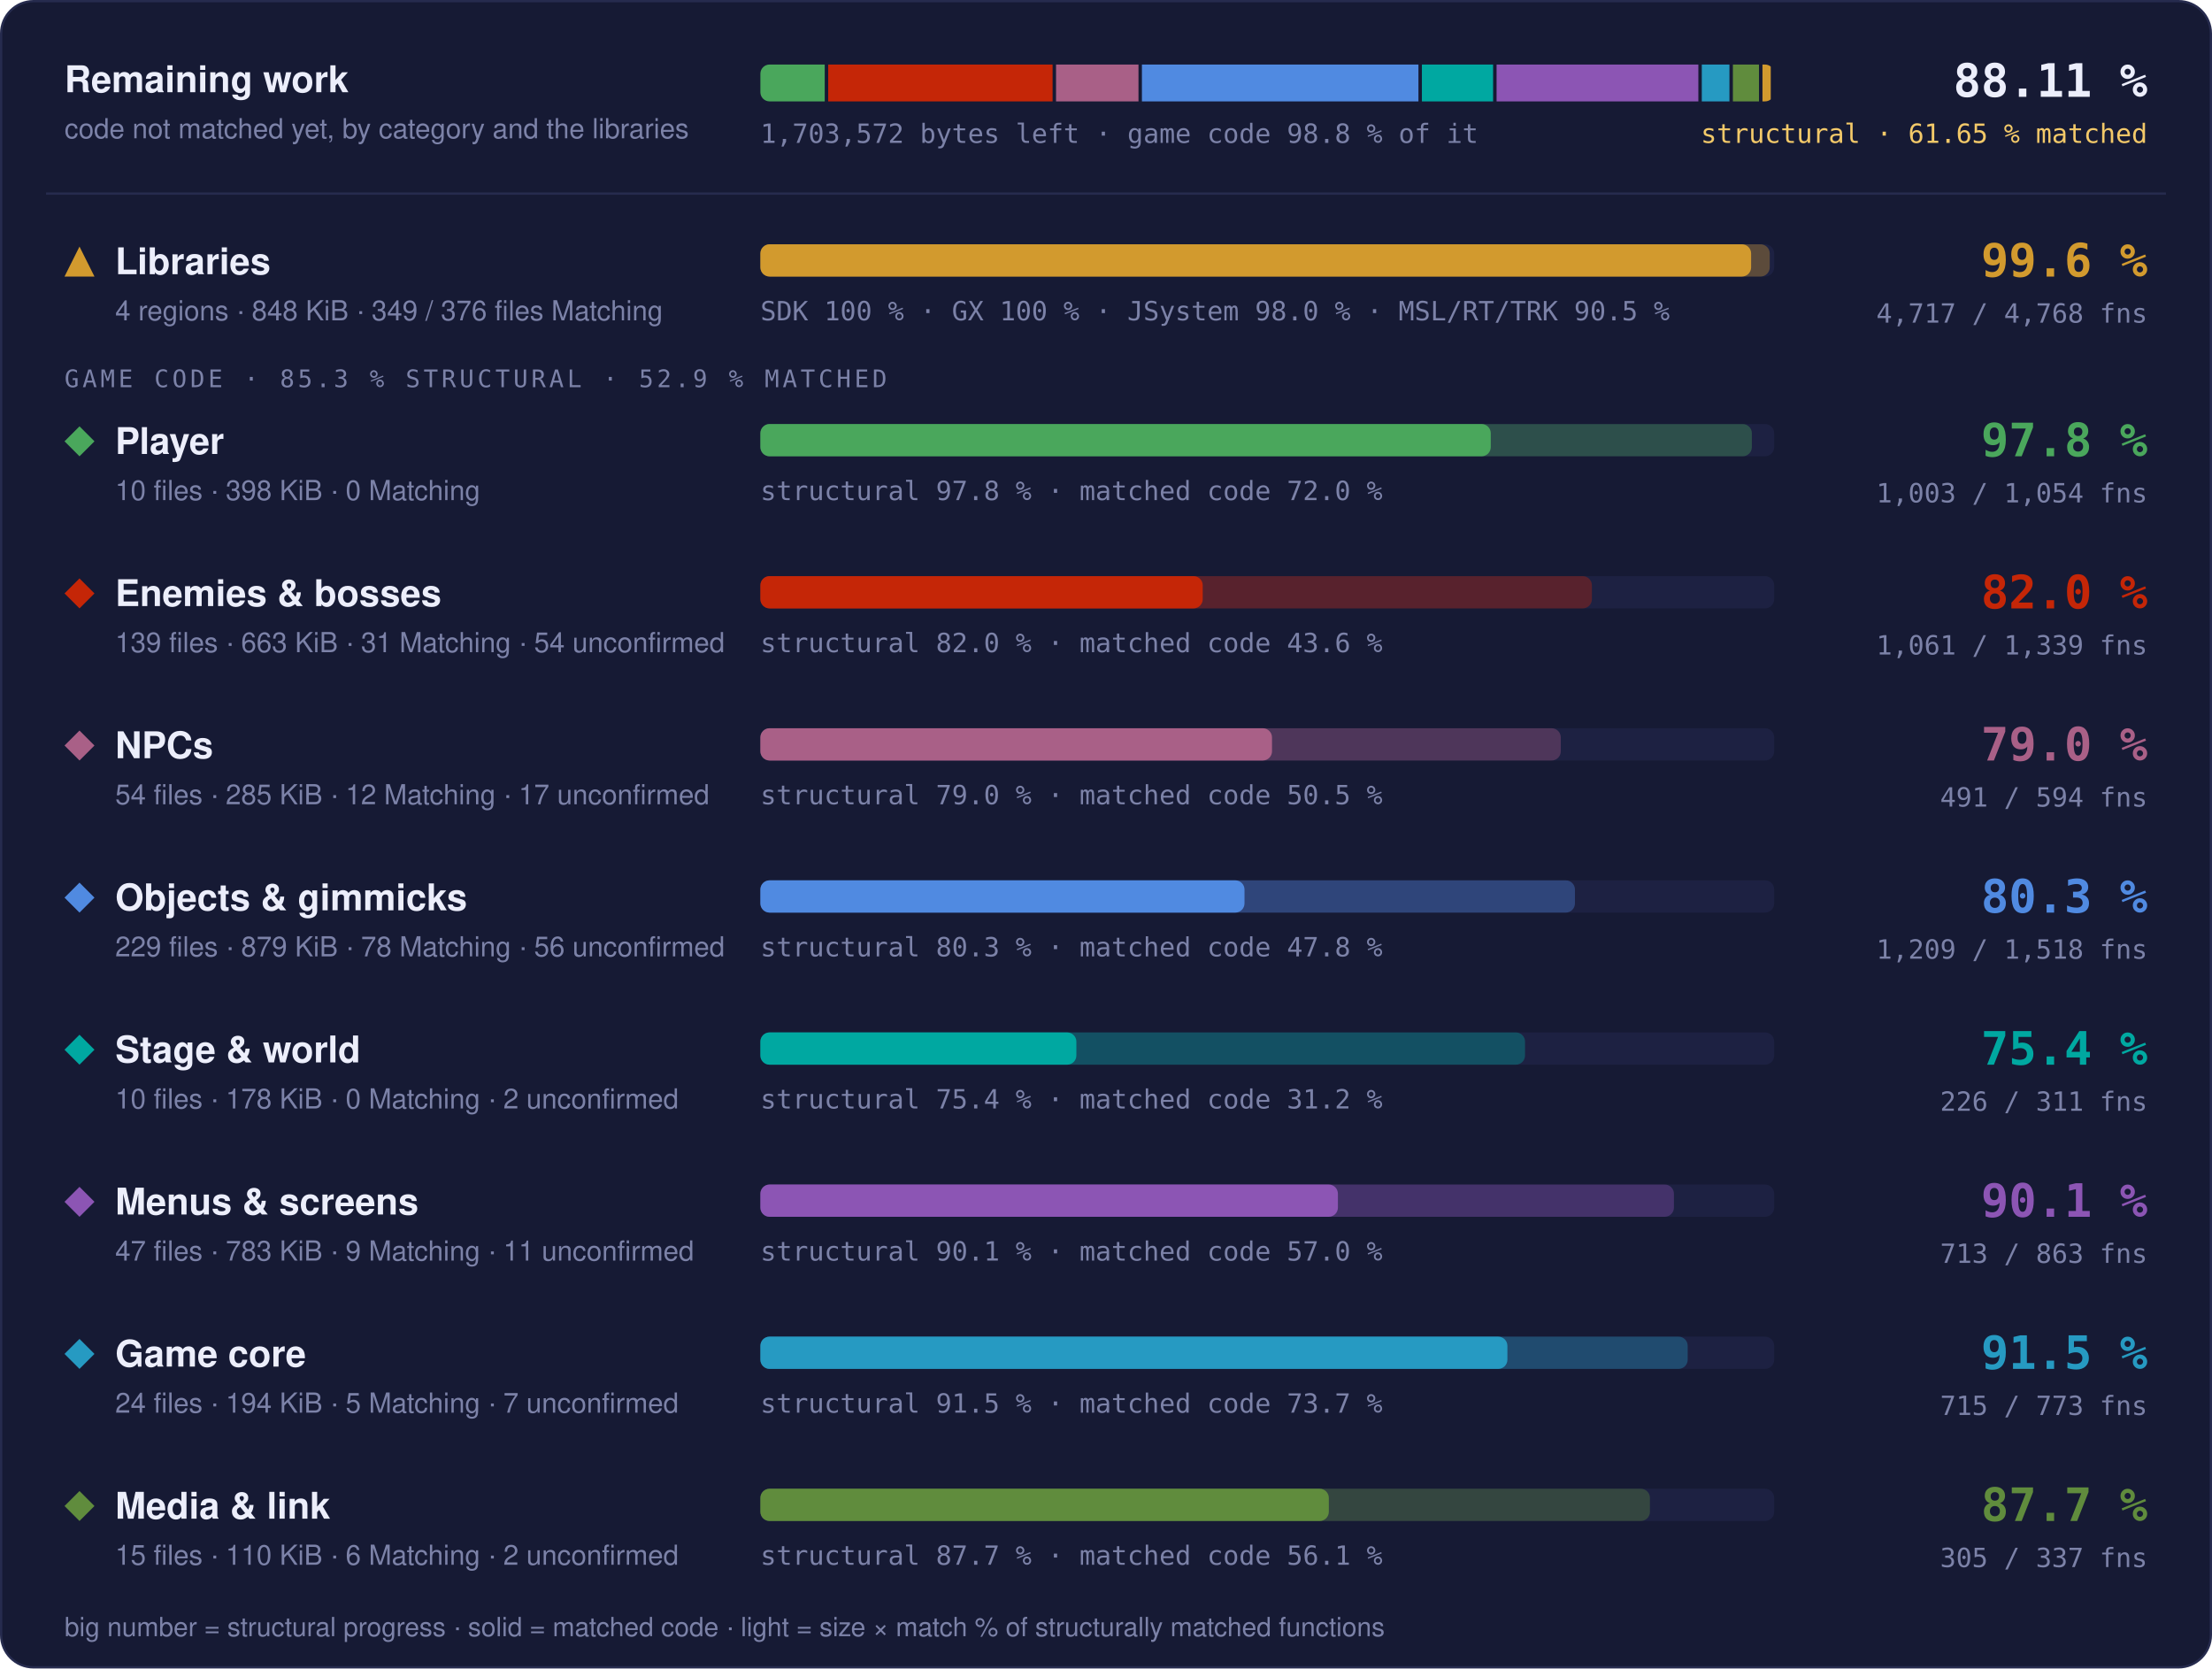
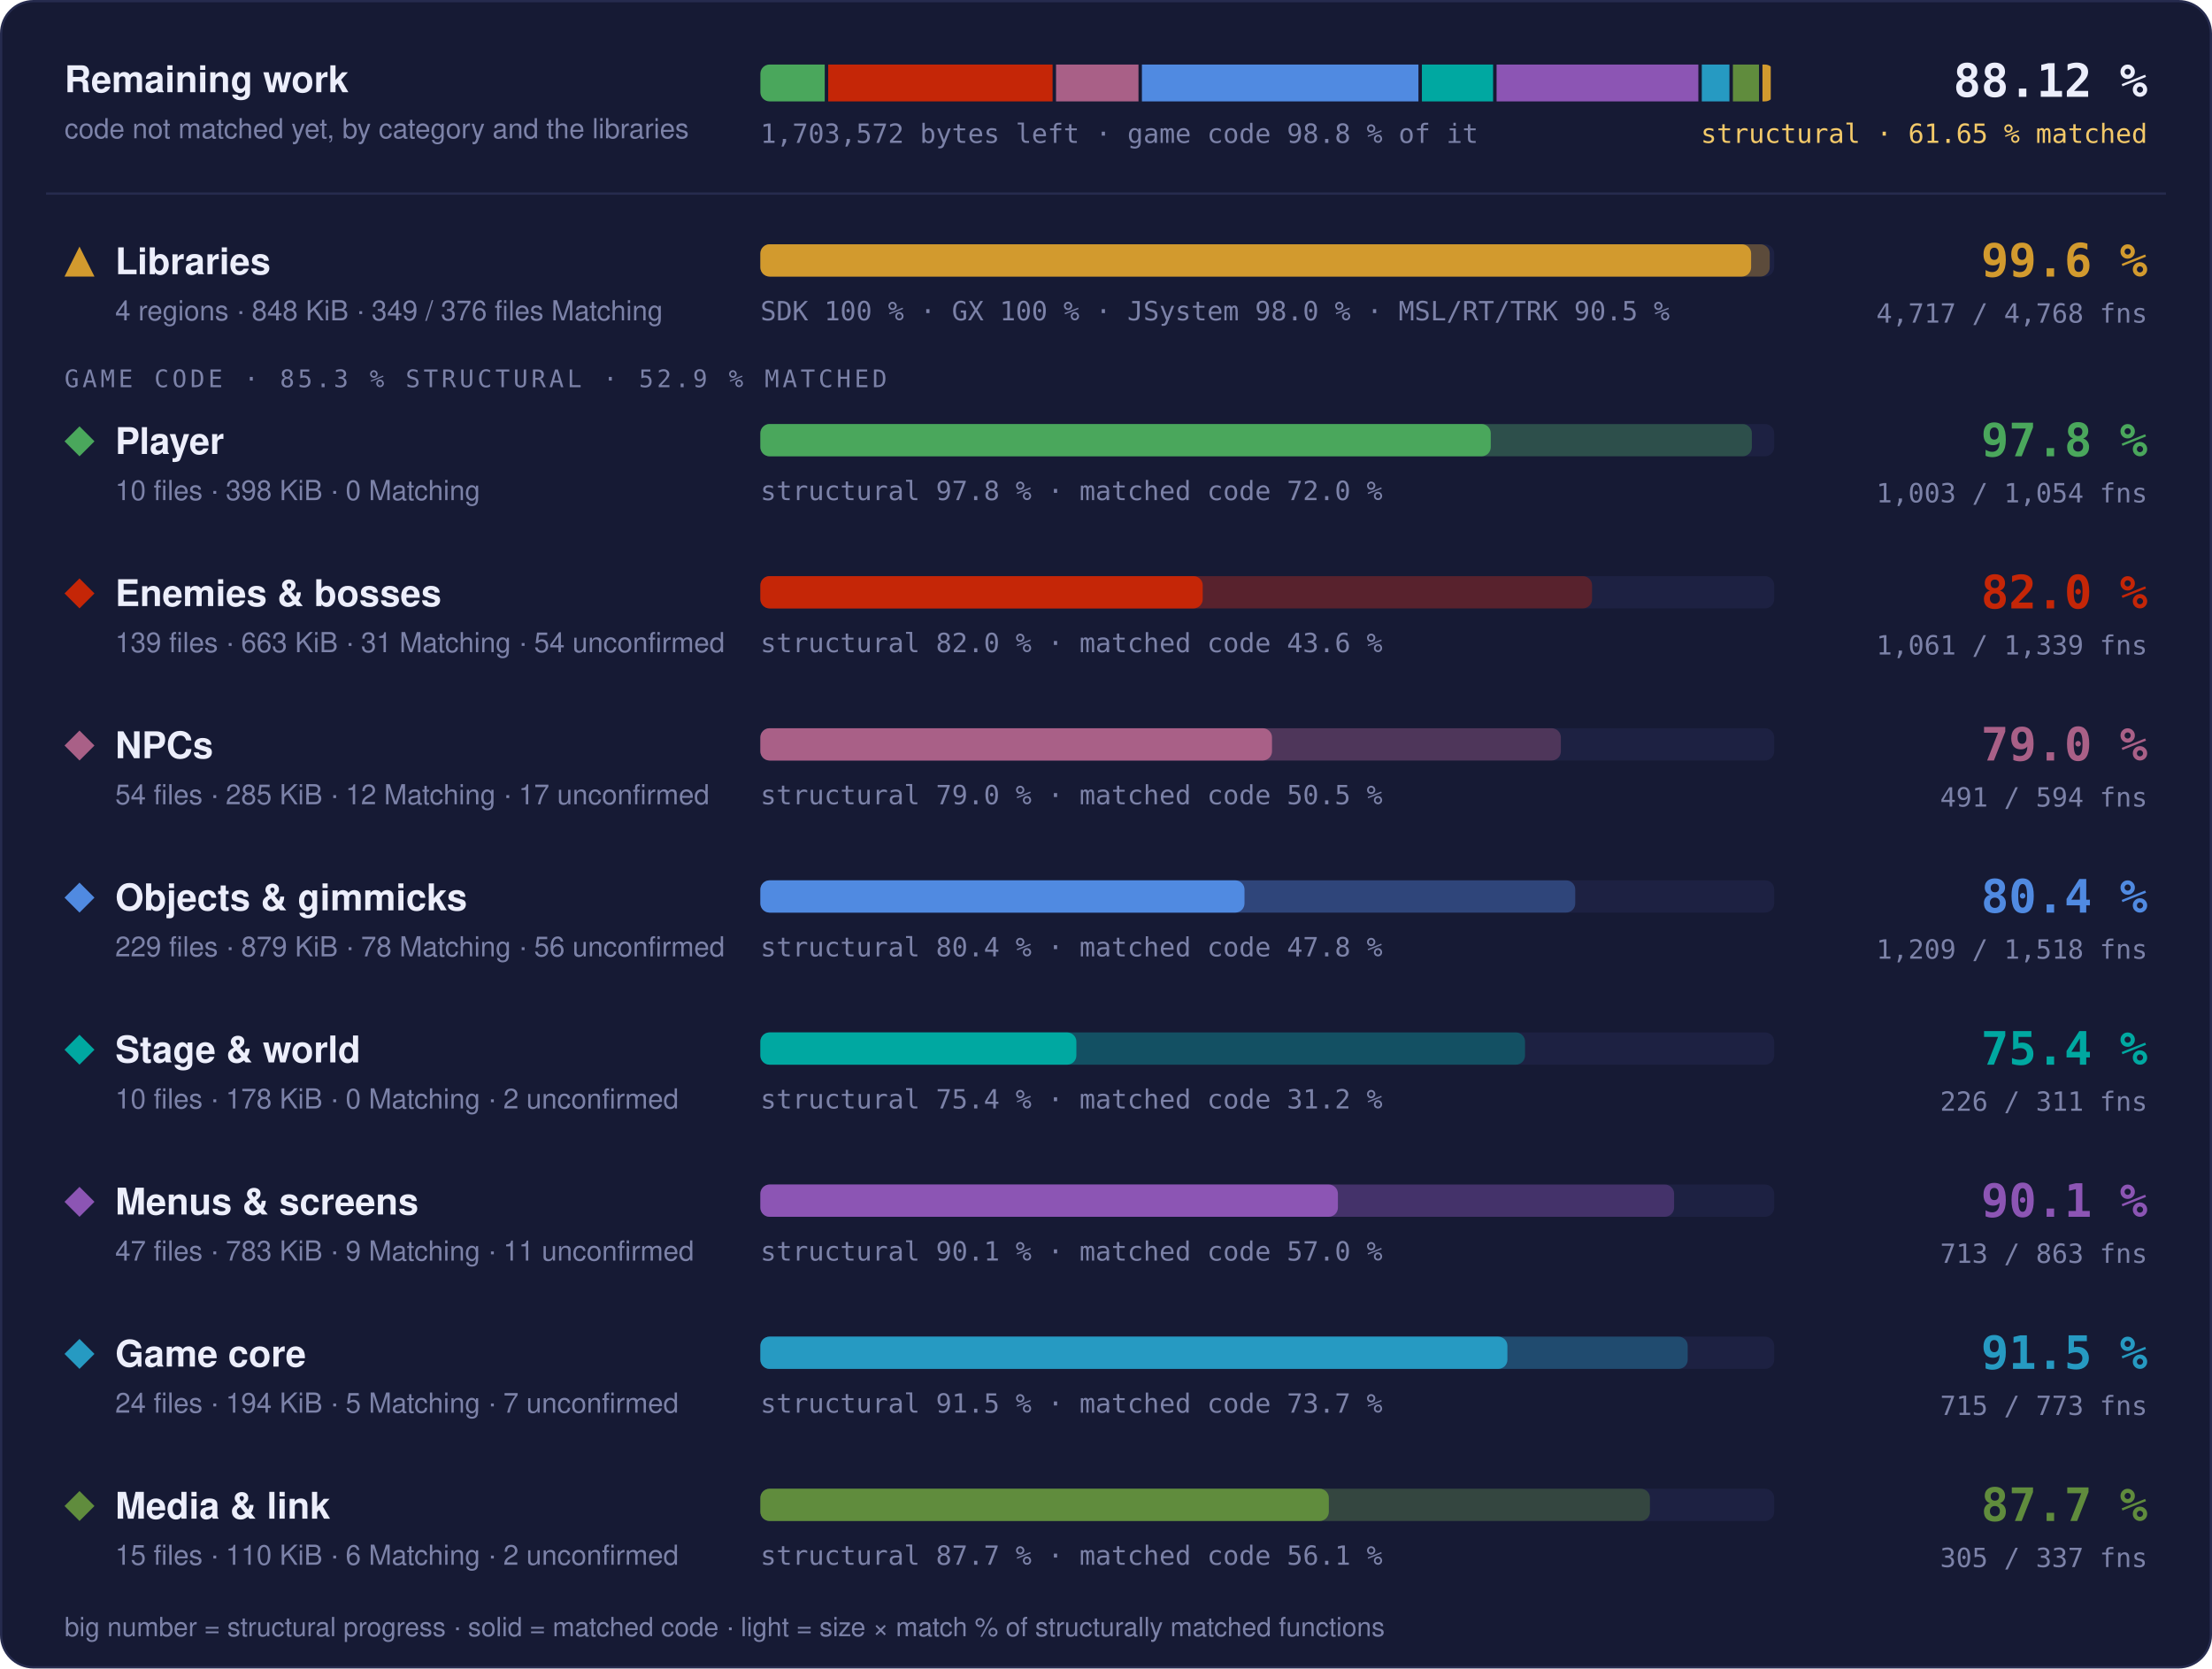
- <svg xmlns="http://www.w3.org/2000/svg" width="960" height="724" viewBox="0 0 960 724" role="img" aria-label="Progress overview: Libraries 99.6 % structural, 97.7 % matched code, 4717 of 4768 functions; Player 97.8 % structural, 72.0 % matched code, 1003 of 1054 functions; Enemies &amp; bosses 82.0 % structural, 43.6 % matched code, 1061 of 1339 functions; NPCs 79.0 % structural, 50.5 % matched code, 491 of 594 functions; Objects &amp; gimmicks 80.3 % structural, 47.8 % matched code, 1209 of 1518 functions; Stage &amp; world 75.4 % structural, 31.2 % matched code, 226 of 311 functions; Menus &amp; screens 90.1 % structural, 57.0 % matched code, 713 of 863 functions; Game core 91.5 % structural, 73.7 % matched code, 715 of 773 functions; Media &amp; link 87.7 % structural, 56.1 % matched code, 305 of 337 functions">
+ <svg xmlns="http://www.w3.org/2000/svg" width="960" height="724" viewBox="0 0 960 724" role="img" aria-label="Progress overview: Libraries 99.6 % structural, 97.7 % matched code, 4717 of 4768 functions; Player 97.8 % structural, 72.0 % matched code, 1003 of 1054 functions; Enemies &amp; bosses 82.0 % structural, 43.6 % matched code, 1061 of 1339 functions; NPCs 79.0 % structural, 50.5 % matched code, 491 of 594 functions; Objects &amp; gimmicks 80.4 % structural, 47.8 % matched code, 1209 of 1518 functions; Stage &amp; world 75.4 % structural, 31.2 % matched code, 226 of 311 functions; Menus &amp; screens 90.1 % structural, 57.0 % matched code, 713 of 863 functions; Game core 91.5 % structural, 73.7 % matched code, 715 of 773 functions; Media &amp; link 87.7 % structural, 56.1 % matched code, 305 of 337 functions">
  <style>text { font-family: -apple-system, BlinkMacSystemFont, 'Segoe UI', Helvetica, Arial, sans-serif; } .mono { font-family: ui-monospace, SFMono-Regular, 'SF Mono', Menlo, Consolas, monospace; } .grow { transform-box: fill-box; transform-origin: 0 50%; animation: grow 1.4s cubic-bezier(.2,.8,.2,1) both; } @keyframes grow { from { transform: scaleX(0); } } @media (prefers-reduced-motion: reduce) { * { animation: none !important; } }</style>
  <rect x="0.5" y="0.5" width="959" height="723" rx="14" fill="#161a34" stroke="#262b4e" />
  <text x="28" y="40" font-size="16" font-weight="700" fill="#eceefb">Remaining work</text>
  <text x="28" y="60" font-size="12" fill="#7c82a8">code not matched yet, by category and the libraries</text>
  <clipPath id="rw">
    <rect x="330" y="28" width="440" height="16" rx="4" />
  </clipPath>
  <g clip-path="url(#rw)">
    <rect class="grow" x="330.00" y="28" width="27.93" height="16" fill="#4aa75c" />
    <rect class="grow" x="359.43" y="28" width="97.39" height="16" fill="#c52607" />
    <rect class="grow" x="458.32" y="28" width="35.78" height="16" fill="#a96087" />
    <rect class="grow" x="495.59" y="28" width="120.01" height="16" fill="#508ae1" />
    <rect class="grow" x="617.10" y="28" width="30.90" height="16" fill="#00a8a1" />
    <rect class="grow" x="649.51" y="28" width="87.57" height="16" fill="#8c55b4" />
    <rect class="grow" x="738.57" y="28" width="12.00" height="16" fill="#269ac2" />
    <rect class="grow" x="752.07" y="28" width="11.32" height="16" fill="#608c3d" />
    <rect class="grow" x="764.90" y="28" width="3.60" height="16" fill="#d29a2e" />
  </g>
  <text x="330" y="62" class="mono" font-size="11.5" fill="#7c82a8">1,703,572 bytes left · game code 98.8 % of it</text>
-   <text x="932" y="42" text-anchor="end" class="mono" font-size="20" font-weight="700" fill="#eceefb">88.11 %</text>
+   <text x="932" y="42" text-anchor="end" class="mono" font-size="20" font-weight="700" fill="#eceefb">88.12 %</text>
  <text x="932" y="62" text-anchor="end" class="mono" font-size="11.5" fill="#f3c969">structural · 61.65 % matched</text>
  <line x1="20" x2="940" y1="84" y2="84" stroke="#262b4e" />
  <g fill="#d29a2e">
    <path d="M34.5 107L41 120L28 120Z" />
  </g>
  <text x="50" y="119" font-size="16" font-weight="700" fill="#eceefb">Libraries</text>
  <text x="50" y="139" font-size="12" fill="#7c82a8">4 regions · 848 KiB · 349 / 376 files Matching</text>
  <rect x="330" y="106" width="440" height="14" rx="4" fill="#1d2142" />
  <rect class="grow" style="animation-delay:0.0s" x="330" y="106" width="438.06" height="14" rx="4" fill="#d29a2e" fill-opacity="0.35" />
  <rect class="grow" style="animation-delay:0.0s" x="330" y="106" width="429.98" height="14" rx="4" fill="#d29a2e" />
  <text x="330" y="139" class="mono" font-size="11.5" fill="#7c82a8">SDK 100 % · GX 100 % · JSystem 98.0 % · MSL/RT/TRK 90.5 %</text>
  <text x="932" y="120" text-anchor="end" class="mono" font-size="20" font-weight="700" fill="#d29a2e">99.6 %</text>
  <text x="932" y="140" text-anchor="end" class="mono" font-size="11.5" fill="#7c82a8">4,717 / 4,768 fns</text>
  <text x="28" y="168" class="mono" font-size="10.5" letter-spacing="0.14em" fill="#7c82a8">GAME CODE · 85.3 % STRUCTURAL · 52.9 % MATCHED</text>
  <g fill="#4aa75c">
    <path d="M34.5 185L41 191.5L34.5 198L28 191.5Z" />
  </g>
  <text x="50" y="197" font-size="16" font-weight="700" fill="#eceefb">Player</text>
  <text x="50" y="217" font-size="12" fill="#7c82a8">10 files · 398 KiB · 0 Matching</text>
  <rect x="330" y="184" width="440" height="14" rx="4" fill="#1d2142" />
  <rect class="grow" style="animation-delay:0.1s" x="330" y="184" width="430.30" height="14" rx="4" fill="#4aa75c" fill-opacity="0.35" />
  <rect class="grow" style="animation-delay:0.1s" x="330" y="184" width="316.99" height="14" rx="4" fill="#4aa75c" />
  <text x="330" y="217" class="mono" font-size="11.5" fill="#7c82a8">structural 97.8 % · matched code 72.0 %</text>
  <text x="932" y="198" text-anchor="end" class="mono" font-size="20" font-weight="700" fill="#4aa75c">97.8 %</text>
  <text x="932" y="218" text-anchor="end" class="mono" font-size="11.5" fill="#7c82a8">1,003 / 1,054 fns</text>
  <g fill="#c52607">
    <path d="M34.5 251L41 257.5L34.5 264L28 257.5Z" />
  </g>
  <text x="50" y="263" font-size="16" font-weight="700" fill="#eceefb">Enemies &amp; bosses</text>
  <text x="50" y="283" font-size="12" fill="#7c82a8">139 files · 663 KiB · 31 Matching · 54 unconfirmed</text>
  <rect x="330" y="250" width="440" height="14" rx="4" fill="#1d2142" />
-   <rect class="grow" style="animation-delay:0.2s" x="330" y="250" width="360.88" height="14" rx="4" fill="#c52607" fill-opacity="0.35" />
+   <rect class="grow" style="animation-delay:0.2s" x="330" y="250" width="360.95" height="14" rx="4" fill="#c52607" fill-opacity="0.35" />
  <rect class="grow" style="animation-delay:0.2s" x="330" y="250" width="191.98" height="14" rx="4" fill="#c52607" />
  <text x="330" y="283" class="mono" font-size="11.5" fill="#7c82a8">structural 82.0 % · matched code 43.6 %</text>
  <text x="932" y="264" text-anchor="end" class="mono" font-size="20" font-weight="700" fill="#c52607">82.0 %</text>
  <text x="932" y="284" text-anchor="end" class="mono" font-size="11.5" fill="#7c82a8">1,061 / 1,339 fns</text>
  <g fill="#a96087">
    <path d="M34.5 317L41 323.5L34.5 330L28 323.5Z" />
  </g>
  <text x="50" y="329" font-size="16" font-weight="700" fill="#eceefb">NPCs</text>
  <text x="50" y="349" font-size="12" fill="#7c82a8">54 files · 285 KiB · 12 Matching · 17 unconfirmed</text>
  <rect x="330" y="316" width="440" height="14" rx="4" fill="#1d2142" />
-   <rect class="grow" style="animation-delay:0.3s" x="330" y="316" width="347.38" height="14" rx="4" fill="#a96087" fill-opacity="0.35" />
+   <rect class="grow" style="animation-delay:0.3s" x="330" y="316" width="347.41" height="14" rx="4" fill="#a96087" fill-opacity="0.35" />
  <rect class="grow" style="animation-delay:0.3s" x="330" y="316" width="222.05" height="14" rx="4" fill="#a96087" />
  <text x="330" y="349" class="mono" font-size="11.5" fill="#7c82a8">structural 79.0 % · matched code 50.5 %</text>
  <text x="932" y="330" text-anchor="end" class="mono" font-size="20" font-weight="700" fill="#a96087">79.0 %</text>
  <text x="932" y="350" text-anchor="end" class="mono" font-size="11.5" fill="#7c82a8">491 / 594 fns</text>
  <g fill="#508ae1">
    <path d="M34.5 383L41 389.5L34.5 396L28 389.5Z" />
  </g>
  <text x="50" y="395" font-size="16" font-weight="700" fill="#eceefb">Objects &amp; gimmicks</text>
  <text x="50" y="415" font-size="12" fill="#7c82a8">229 files · 879 KiB · 78 Matching · 56 unconfirmed</text>
  <rect x="330" y="382" width="440" height="14" rx="4" fill="#1d2142" />
-   <rect class="grow" style="animation-delay:0.4s" x="330" y="382" width="353.52" height="14" rx="4" fill="#508ae1" fill-opacity="0.35" />
+   <rect class="grow" style="animation-delay:0.4s" x="330" y="382" width="353.65" height="14" rx="4" fill="#508ae1" fill-opacity="0.35" />
  <rect class="grow" style="animation-delay:0.4s" x="330" y="382" width="210.11" height="14" rx="4" fill="#508ae1" />
-   <text x="330" y="415" class="mono" font-size="11.5" fill="#7c82a8">structural 80.3 % · matched code 47.8 %</text>
-   <text x="932" y="396" text-anchor="end" class="mono" font-size="20" font-weight="700" fill="#508ae1">80.3 %</text>
+   <text x="330" y="415" class="mono" font-size="11.5" fill="#7c82a8">structural 80.4 % · matched code 47.8 %</text>
+   <text x="932" y="396" text-anchor="end" class="mono" font-size="20" font-weight="700" fill="#508ae1">80.4 %</text>
  <text x="932" y="416" text-anchor="end" class="mono" font-size="11.5" fill="#7c82a8">1,209 / 1,518 fns</text>
  <g fill="#00a8a1">
    <path d="M34.5 449L41 455.5L34.5 462L28 455.5Z" />
  </g>
  <text x="50" y="461" font-size="16" font-weight="700" fill="#eceefb">Stage &amp; world</text>
  <text x="50" y="481" font-size="12" fill="#7c82a8">10 files · 178 KiB · 0 Matching · 2 unconfirmed</text>
  <rect x="330" y="448" width="440" height="14" rx="4" fill="#1d2142" />
  <rect class="grow" style="animation-delay:0.5s" x="330" y="448" width="331.86" height="14" rx="4" fill="#00a8a1" fill-opacity="0.35" />
  <rect class="grow" style="animation-delay:0.5s" x="330" y="448" width="137.14" height="14" rx="4" fill="#00a8a1" />
  <text x="330" y="481" class="mono" font-size="11.5" fill="#7c82a8">structural 75.4 % · matched code 31.2 %</text>
  <text x="932" y="462" text-anchor="end" class="mono" font-size="20" font-weight="700" fill="#00a8a1">75.4 %</text>
  <text x="932" y="482" text-anchor="end" class="mono" font-size="11.5" fill="#7c82a8">226 / 311 fns</text>
  <g fill="#8c55b4">
    <path d="M34.5 515L41 521.5L34.5 528L28 521.5Z" />
  </g>
  <text x="50" y="527" font-size="16" font-weight="700" fill="#eceefb">Menus &amp; screens</text>
  <text x="50" y="547" font-size="12" fill="#7c82a8">47 files · 783 KiB · 9 Matching · 11 unconfirmed</text>
  <rect x="330" y="514" width="440" height="14" rx="4" fill="#1d2142" />
-   <rect class="grow" style="animation-delay:0.6s" x="330" y="514" width="396.48" height="14" rx="4" fill="#8c55b4" fill-opacity="0.35" />
+   <rect class="grow" style="animation-delay:0.6s" x="330" y="514" width="396.55" height="14" rx="4" fill="#8c55b4" fill-opacity="0.35" />
  <rect class="grow" style="animation-delay:0.6s" x="330" y="514" width="250.65" height="14" rx="4" fill="#8c55b4" />
  <text x="330" y="547" class="mono" font-size="11.5" fill="#7c82a8">structural 90.1 % · matched code 57.0 %</text>
  <text x="932" y="528" text-anchor="end" class="mono" font-size="20" font-weight="700" fill="#8c55b4">90.1 %</text>
  <text x="932" y="548" text-anchor="end" class="mono" font-size="11.5" fill="#7c82a8">713 / 863 fns</text>
  <g fill="#269ac2">
    <path d="M34.5 581L41 587.5L34.5 594L28 587.5Z" />
  </g>
  <text x="50" y="593" font-size="16" font-weight="700" fill="#eceefb">Game core</text>
  <text x="50" y="613" font-size="12" fill="#7c82a8">24 files · 194 KiB · 5 Matching · 7 unconfirmed</text>
  <rect x="330" y="580" width="440" height="14" rx="4" fill="#1d2142" />
  <rect class="grow" style="animation-delay:0.7s" x="330" y="580" width="402.45" height="14" rx="4" fill="#269ac2" fill-opacity="0.35" />
  <rect class="grow" style="animation-delay:0.7s" x="330" y="580" width="324.21" height="14" rx="4" fill="#269ac2" />
  <text x="330" y="613" class="mono" font-size="11.5" fill="#7c82a8">structural 91.5 % · matched code 73.7 %</text>
  <text x="932" y="594" text-anchor="end" class="mono" font-size="20" font-weight="700" fill="#269ac2">91.5 %</text>
  <text x="932" y="614" text-anchor="end" class="mono" font-size="11.5" fill="#7c82a8">715 / 773 fns</text>
  <g fill="#608c3d">
    <path d="M34.5 647L41 653.5L34.5 660L28 653.5Z" />
  </g>
  <text x="50" y="659" font-size="16" font-weight="700" fill="#eceefb">Media &amp; link</text>
  <text x="50" y="679" font-size="12" fill="#7c82a8">15 files · 110 KiB · 6 Matching · 2 unconfirmed</text>
  <rect x="330" y="646" width="440" height="14" rx="4" fill="#1d2142" />
  <rect class="grow" style="animation-delay:0.8s" x="330" y="646" width="386.07" height="14" rx="4" fill="#608c3d" fill-opacity="0.35" />
  <rect class="grow" style="animation-delay:0.8s" x="330" y="646" width="246.71" height="14" rx="4" fill="#608c3d" />
  <text x="330" y="679" class="mono" font-size="11.5" fill="#7c82a8">structural 87.7 % · matched code 56.1 %</text>
  <text x="932" y="660" text-anchor="end" class="mono" font-size="20" font-weight="700" fill="#608c3d">87.7 %</text>
  <text x="932" y="680" text-anchor="end" class="mono" font-size="11.5" fill="#7c82a8">305 / 337 fns</text>
  <text x="28" y="710" font-size="11.5" fill="#7c82a8">big number = structural progress · solid = matched code · light = size × match % of structurally matched functions</text>
</svg>
